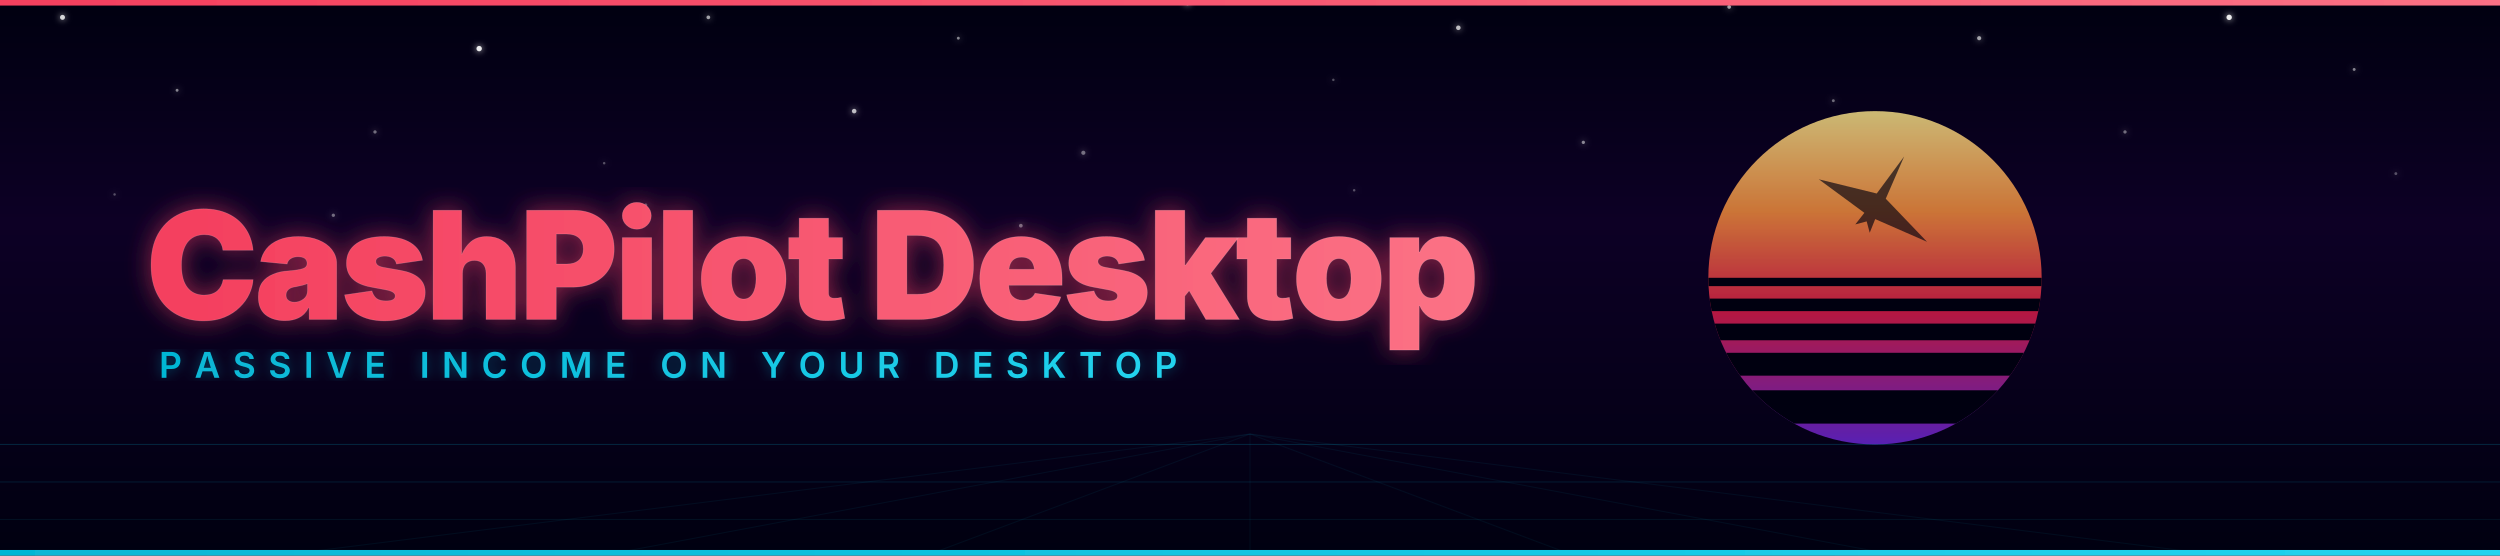
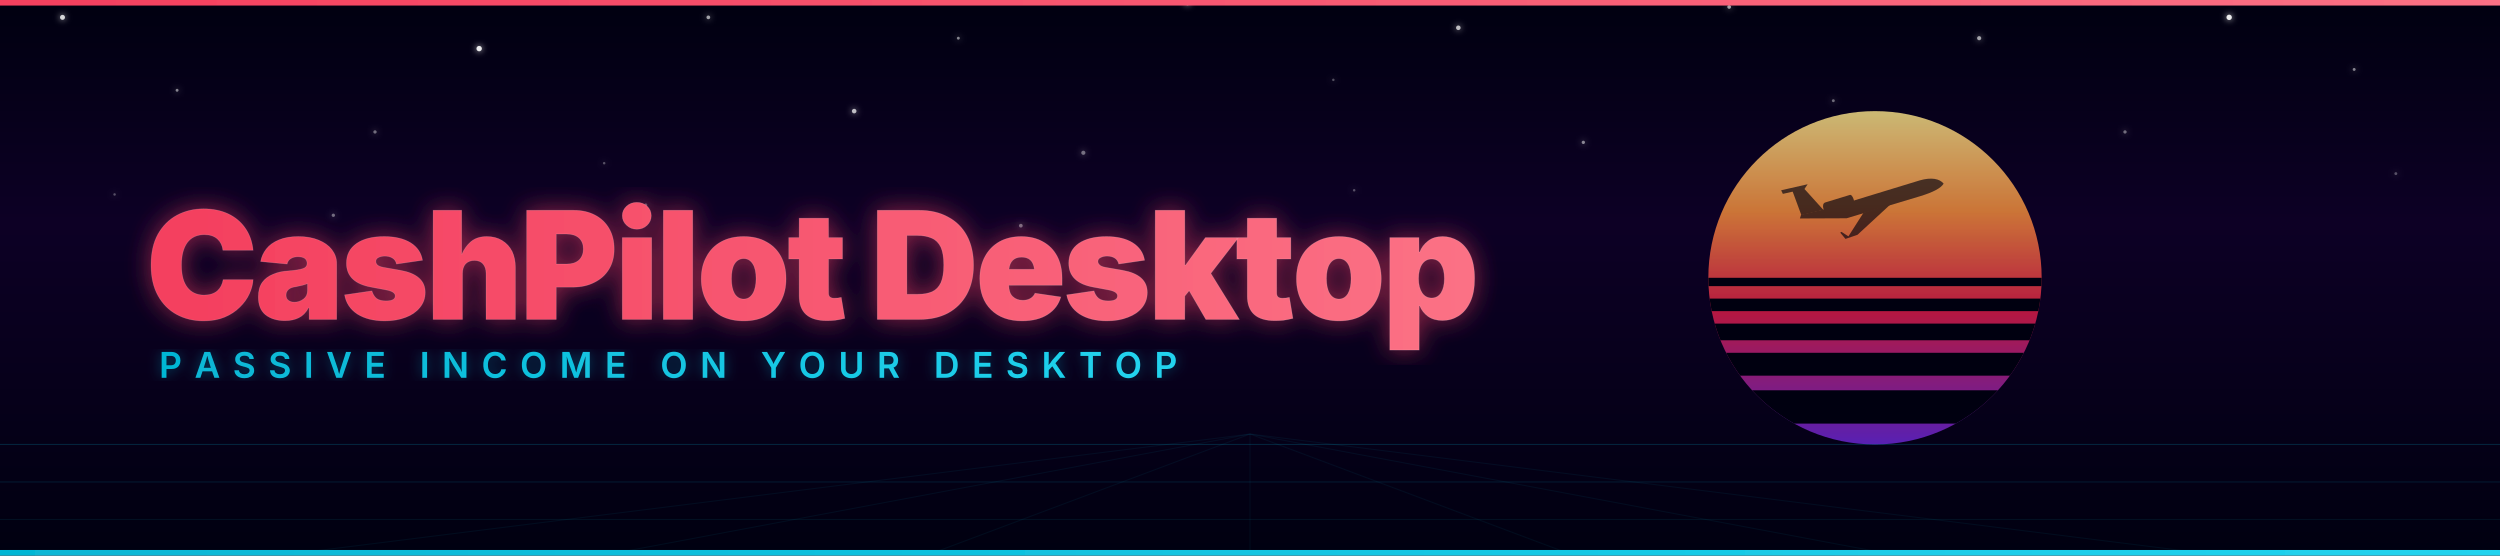
<svg xmlns="http://www.w3.org/2000/svg" viewBox="0 0 900 200" width="900" height="200" role="img" aria-label="CashPilot Desktop">
  <defs>
    <linearGradient id="bg" x1="0%" y1="0%" x2="0%" y2="100%">
      <stop offset="0%" stop-color="#000010" />
      <stop offset="40%" stop-color="#0d0025" />
      <stop offset="100%" stop-color="#000010" />
    </linearGradient>
    <linearGradient id="sun" x1="0%" y1="0%" x2="0%" y2="100%">
      <stop offset="0%" stop-color="#fde68a" />
      <stop offset="30%" stop-color="#fb923c" />
      <stop offset="60%" stop-color="#e11d48" />
      <stop offset="100%" stop-color="#6d28d9" />
    </linearGradient>
    <linearGradient id="pk" x1="0%" y1="0%" x2="100%" y2="0%">
      <stop offset="0%" stop-color="#f43f5e" />
      <stop offset="100%" stop-color="#fb7185" />
    </linearGradient>
    <linearGradient id="cy" x1="0%" y1="0%" x2="100%" y2="0%">
      <stop offset="0%" stop-color="#06b6d4" />
      <stop offset="100%" stop-color="#22d3ee" />
    </linearGradient>
    <filter id="pg">
      <feGaussianBlur stdDeviation="6" result="b" />
      <feFlood flood-color="#f43f5e" flood-opacity="0.5" result="c" />
      <feComposite in="c" in2="b" operator="in" result="g" />
      <feMerge>
        <feMergeNode in="g" />
        <feMergeNode in="SourceGraphic" />
      </feMerge>
    </filter>
    <filter id="cg">
      <feGaussianBlur stdDeviation="3" result="b" />
      <feFlood flood-color="#06b6d4" flood-opacity="0.4" result="c" />
      <feComposite in="c" in2="b" operator="in" result="g" />
      <feMerge>
        <feMergeNode in="g" />
        <feMergeNode in="SourceGraphic" />
      </feMerge>
    </filter>
    <filter id="sg">
      <feGaussianBlur stdDeviation="1.5" result="b" />
      <feMerge>
        <feMergeNode in="b" />
        <feMergeNode in="SourceGraphic" />
      </feMerge>
    </filter>
    <clipPath id="sc">
      <circle cx="900" cy="150" r="80" />
    </clipPath>
  </defs>
  <rect width="900" height="200" fill="url(#bg)" />
  <g transform="translate(0,-12.5) scale(0.75)">
    <g fill="#fff" filter="url(#sg)">
      <circle cx="30" cy="25" r="1.2" opacity="0.8" />
      <circle cx="85" cy="60" r="0.7" opacity="0.5" />
      <circle cx="120" cy="15" r="1" opacity="0.7" />
      <circle cx="180" cy="80" r="0.8" opacity="0.4" />
      <circle cx="230" cy="40" r="1.3" opacity="0.9" />
      <circle cx="290" cy="95" r="0.6" opacity="0.3" />
      <circle cx="340" cy="25" r="0.9" opacity="0.6" />
      <circle cx="410" cy="70" r="1.1" opacity="0.7" />
      <circle cx="460" cy="35" r="0.7" opacity="0.5" />
      <circle cx="520" cy="90" r="1" opacity="0.4" />
      <circle cx="570" cy="18" r="1.2" opacity="0.8" />
      <circle cx="640" cy="55" r="0.6" opacity="0.3" />
      <circle cx="700" cy="30" r="1.1" opacity="0.7" />
      <circle cx="760" cy="85" r="0.8" opacity="0.5" />
      <circle cx="830" cy="20" r="0.9" opacity="0.6" />
      <circle cx="880" cy="65" r="0.7" opacity="0.4" />
      <circle cx="950" cy="35" r="1" opacity="0.6" />
      <circle cx="1020" cy="80" r="0.8" opacity="0.4" />
      <circle cx="1070" cy="25" r="1.3" opacity="0.9" />
      <circle cx="1130" cy="50" r="0.7" opacity="0.5" />
      <circle cx="1180" cy="15" r="1" opacity="0.7" />
      <circle cx="55" cy="110" r="0.6" opacity="0.3" />
      <circle cx="160" cy="120" r="0.8" opacity="0.4" />
      <circle cx="310" cy="115" r="0.7" opacity="0.3" />
      <circle cx="490" cy="125" r="0.9" opacity="0.4" />
      <circle cx="650" cy="108" r="0.6" opacity="0.3" />
      <circle cx="1150" cy="100" r="0.7" opacity="0.3" />
    </g>
    <circle cx="900" cy="150" r="80" fill="url(#sun)" opacity="0.8" />
    <g clip-path="url(#sc)">
      <rect x="815" y="150" width="170" height="4" fill="#000010" />
      <rect x="815" y="160" width="170" height="6" fill="#000010" />
      <rect x="815" y="172" width="170" height="8" fill="#000010" />
      <rect x="815" y="186" width="170" height="11" fill="#000010" />
      <rect x="815" y="204" width="170" height="16" fill="#000010" />
-       <g transform="translate(900,116) rotate(30)">
-         <path d="M0,-28 L2.5,-6 L30,2 L3,5 L4,12 L0,8 L-4,12 L-3,5 L-30,2 L-2.5,-6 Z" fill="#000010" opacity="0.65" />
+       <g id="plane" transform="translate(899,114) rotate(-17) scale(0.95)" fill="#000010" opacity="0.65">
+         <path d="M37,1.2 C35.8,-1.8 32,-3.8 26,-3.9 L-22,-3.9 L-36.5,-4.8 L-37.6,-3.2 L-15,3.6 L24,3.8 C30.5,3.8 35,3 37,1.2 Z" />
+         <path d="M-25,-3.9 L-31.8,-18.4 L-37.2,-18.6 L-36.4,-4.6 Z" />
+         <path d="M-28.8,-18.6 L-42.5,-19.6 L-42.2,-17.6 L-31,-16.8 Z" />
+         <path d="M-10,-7.2 L-23,-7.2 C-25.4,-7.2 -25.4,-1.8 -23,-1.8 L-10,-1.8 C-8.4,-1.8 -8.4,-7.2 -10,-7.2 Z" />
+         <path d="M9,3 L-6,3.4 L-16.8,12.6 L-19.5,9.4 L-20.2,9.6 L-18.6,13.4 L-12.2,13.2 Z" />
      </g>
    </g>
    <g stroke="#06b6d4" stroke-width="0.5">
      <line x1="0" y1="230" x2="1200" y2="230" opacity="0.2" />
      <line x1="0" y1="248" x2="1200" y2="248" opacity="0.14" />
      <line x1="0" y1="266" x2="1200" y2="266" opacity="0.09" />
      <line x1="0" y1="284" x2="1200" y2="284" opacity="0.05" />
      <line x1="600" y1="225" x2="0" y2="300" opacity="0.07" />
      <line x1="600" y1="225" x2="200" y2="300" opacity="0.07" />
      <line x1="600" y1="225" x2="400" y2="300" opacity="0.07" />
      <line x1="600" y1="225" x2="600" y2="300" opacity="0.07" />
      <line x1="600" y1="225" x2="800" y2="300" opacity="0.07" />
      <line x1="600" y1="225" x2="1000" y2="300" opacity="0.07" />
      <line x1="600" y1="225" x2="1200" y2="300" opacity="0.07" />
    </g>
    <path id="ttl" d="M97.7 170.7Q90.5 170.7 84.8 167.6Q79.1 164.5 75.8 158.5Q72.5 152.5 72.5 143.9Q72.5 135.1 75.8 129.1Q79.2 123.1 84.9 120Q90.7 116.9 97.7 116.9Q104.2 116.9 109.3 119.2Q114.5 121.6 117.6 126Q120.8 130.4 121.5 136.8H107Q106.6 133.4 104.4 131.4Q102.1 129.3 98.1 129.3Q92.8 129.3 89.9 133.1Q87.1 137 87.1 143.9Q87.1 151.1 90 154.7Q92.8 158.3 98 158.3Q101.9 158.3 104.3 156.3Q106.6 154.2 107.1 150.9H121.5Q121.3 154.2 119.7 157.7Q118.1 161.2 115.1 164.1Q112.1 167.1 107.8 168.9Q103.5 170.7 97.7 170.7ZM136.8 170.6Q131.1 170.6 127.5 167.8Q124 165 124 159.2Q124 154.9 125.9 152.2Q127.8 149.6 131.1 148.3Q134.3 146.9 138.4 146.7Q143.3 146.3 145.4 145.6Q147.4 144.9 147.4 143.2V143.1Q147.4 141.6 146.3 140.7Q145.1 139.9 143 139.9Q141 139.9 139.6 140.8Q138.2 141.6 137.8 143.4L125.1 142.2Q125.7 138.9 127.8 136.2Q130 133.4 133.9 131.8Q137.7 130.2 143.2 130.2Q148.8 130.2 152.9 131.9Q157.1 133.6 159.3 136.5Q161.6 139.5 161.6 143.1V170H148.4V164.4H148.1Q146.3 167.8 143.4 169.2Q140.6 170.6 136.8 170.6ZM141.3 161.7Q143.7 161.7 145.7 160.2Q147.6 158.8 147.6 156.1V152.8Q145.4 153.7 142 154.3Q139.5 154.6 138.4 155.7Q137.3 156.8 137.3 158.3Q137.3 160 138.4 160.8Q139.5 161.7 141.3 161.7ZM184.7 170.7Q176.7 170.7 171.5 167.4Q166.4 164 165.4 158.2L178.5 156.3Q179.2 158.6 180.7 159.9Q182.3 161.1 185.3 161.1Q189.7 161.1 189.7 158.7Q189.7 156.6 185.2 155.8L178.3 154.5Q166.3 152.4 166.3 143Q166.3 136.9 171.2 133.5Q176 130.2 184.4 130.2Q192.2 130.2 197.1 133.2Q201.9 136.2 202.8 141.6L190.3 143.4Q189.9 141.4 188.3 140.5Q186.8 139.6 184.7 139.6Q182.9 139.6 181.6 140.3Q180.4 140.9 180.4 142.2Q180.4 143 181.1 143.8Q181.9 144.6 184.1 145L192.1 146.4Q204.1 148.5 204.1 157Q204.1 161.2 201.5 164.3Q199 167.4 194.7 169Q190.3 170.7 184.7 170.7ZM222 147.9V170H207.9V117.6H221.6V138.9Q223.2 135.1 226 132.7Q228.9 130.2 233.7 130.2Q237.9 130.2 241 132.1Q244.1 134 245.8 137.3Q247.4 140.7 247.4 145V170H233.3V147.9Q233.3 145 231.8 143.3Q230.4 141.7 227.7 141.7Q225.1 141.7 223.5 143.3Q222 145 222 147.9ZM252.8 170V117.6H275.4Q281.2 117.6 285.6 119.9Q290 122.2 292.4 126.4Q294.8 130.6 294.8 136.2Q294.8 141.8 292.3 145.9Q289.8 150 285.3 152.2Q280.9 154.5 274.9 154.5H267V170ZM267 143.4H272Q275.8 143.4 277.9 141.5Q280 139.5 280 136.2Q280 132.8 277.9 130.9Q275.8 129 272 129H267ZM298.7 170V130.7H312.8V170ZM305.7 126.7Q302.8 126.7 300.8 124.8Q298.7 122.9 298.7 120.2Q298.7 117.5 300.8 115.6Q302.8 113.8 305.7 113.8Q308.6 113.8 310.6 115.6Q312.6 117.5 312.6 120.2Q312.6 122.9 310.6 124.8Q308.6 126.7 305.7 126.7ZM332.5 117.6V170H318.4V117.6ZM357 170.7Q350.6 170.7 346 168.2Q341.5 165.6 339.1 161.1Q336.6 156.5 336.6 150.5Q336.6 144.4 339.1 139.9Q341.5 135.3 346 132.8Q350.6 130.2 357 130.2Q363.4 130.2 367.9 132.8Q372.5 135.3 374.9 139.9Q377.3 144.4 377.3 150.5Q377.3 156.5 374.9 161.1Q372.5 165.6 367.9 168.2Q363.4 170.7 357 170.7ZM357 160.2Q359.7 160.2 361.3 157.6Q362.9 155 362.9 150.4Q362.9 145.7 361.3 143.3Q359.7 140.8 357 140.8Q354.2 140.8 352.6 143.3Q351.1 145.7 351.1 150.4Q351.1 155 352.6 157.6Q354.2 160.2 357 160.2ZM404.4 130.7V141H397.7V157.4Q397.7 159.8 400.4 159.8Q401 159.8 402.2 159.7Q403.4 159.5 403.8 159.4L405.5 169.5Q403.1 170.1 400.9 170.4Q398.8 170.6 396.9 170.6Q383.6 170.6 383.6 158.7V141H378.6V130.7H383.6V121.4H397.7V130.7ZM441.3 170H421.1V117.6H441.1Q449.2 117.6 455 120.8Q460.9 123.9 464.1 129.8Q467.3 135.7 467.3 143.9Q467.3 152 464.1 157.9Q460.9 163.7 455.1 166.9Q449.3 170 441.3 170ZM435.3 157.9H440.7Q444.6 157.9 447.4 156.7Q450.2 155.4 451.6 152.4Q453 149.3 453 143.9Q453 138.4 451.6 135.3Q450.1 132.2 447.3 131Q444.4 129.7 440.3 129.7H435.3ZM490.6 170.7Q481.1 170.7 475.7 165.3Q470.3 160 470.3 150.5Q470.3 144.4 472.8 139.8Q475.2 135.3 479.7 132.7Q484.2 130.2 490.2 130.2Q496.2 130.2 500.6 132.7Q505 135.1 507.4 139.6Q509.8 144.1 509.8 150.4V153.6H484.2Q484.3 157.3 486.1 159Q488 160.8 490.9 160.8Q493.1 160.8 494.6 159.9Q496.1 159 496.8 157.4L509.2 159.2Q507.7 164.5 502.9 167.6Q498.1 170.7 490.6 170.7ZM484.3 145.9H496.5Q495.8 140.1 490.4 140.1Q485 140.1 484.3 145.9ZM531.3 170.7Q523.3 170.7 518.2 167.4Q513.1 164 512 158.2L525.1 156.3Q525.8 158.6 527.4 159.9Q529 161.1 532 161.1Q536.4 161.1 536.4 158.7Q536.4 156.6 531.9 155.8L524.9 154.5Q513 152.4 513 143Q513 136.9 517.8 133.5Q522.7 130.2 531.1 130.2Q538.9 130.2 543.7 133.2Q548.5 136.2 549.4 141.6L537 143.4Q536.5 141.4 535 140.5Q533.5 139.6 531.4 139.6Q529.6 139.6 528.3 140.3Q527 140.9 527 142.2Q527 143 527.8 143.8Q528.5 144.6 530.7 145L538.8 146.4Q550.7 148.5 550.7 157Q550.7 161.2 548.2 164.3Q545.7 167.4 541.3 169Q537 170.7 531.3 170.7ZM554.5 170V117.6H568.7V143.9H569.1L578.6 130.7H594.5L581.2 147.9L594.9 170H578.8L570.8 156.2L568.7 158.8V170ZM619.6 130.7V141H612.8V157.4Q612.8 159.8 615.5 159.8Q616.1 159.8 617.3 159.7Q618.5 159.5 618.9 159.4L620.6 169.5Q618.2 170.1 616.1 170.4Q613.9 170.6 612 170.6Q598.7 170.6 598.7 158.7V141H593.7V130.7H598.7V121.4H612.8V130.7ZM642.7 170.7Q636.3 170.7 631.7 168.2Q627.1 165.6 624.7 161.1Q622.3 156.5 622.3 150.5Q622.3 144.4 624.7 139.9Q627.1 135.3 631.7 132.8Q636.3 130.2 642.7 130.2Q649.1 130.2 653.6 132.8Q658.1 135.3 660.5 139.9Q663 144.4 663 150.5Q663 156.5 660.5 161.1Q658.1 165.6 653.6 168.2Q649.1 170.7 642.7 170.7ZM642.7 160.2Q645.4 160.2 647 157.6Q648.5 155 648.5 150.4Q648.5 145.7 647 143.3Q645.4 140.8 642.7 140.8Q639.9 140.8 638.3 143.3Q636.7 145.7 636.7 150.4Q636.7 155 638.3 157.6Q639.9 160.2 642.7 160.2ZM667.1 184.7V130.7H681.1V137.6H681.5Q682.6 134.6 685.4 132.4Q688.1 130.2 692.5 130.2Q696.4 130.2 699.9 132.3Q703.4 134.4 705.6 138.8Q707.8 143.3 707.8 150.4Q707.8 157.2 705.7 161.6Q703.6 166.1 700.1 168.3Q696.6 170.5 692.4 170.5Q688.2 170.5 685.4 168.5Q682.7 166.5 681.5 163.5H681.2V184.7ZM687.2 159.7Q690.1 159.7 691.7 157.2Q693.3 154.7 693.3 150.4Q693.3 146 691.7 143.5Q690.1 141 687.2 141Q684.3 141 682.6 143.5Q680.9 146 680.9 150.4Q680.9 154.6 682.6 157.2Q684.3 159.7 687.2 159.7Z" fill="url(#pk)" filter="url(#pg)" />
    <use href="#ttl" fill="none" stroke="#fff" stroke-width="0.3" opacity="0.2" />
    <path d="M77.6 198V185.6H82.3Q83.7 185.6 84.7 186.2Q85.6 186.7 86.1 187.6Q86.6 188.5 86.6 189.7Q86.6 190.9 86.1 191.8Q85.6 192.8 84.6 193.3Q83.7 193.8 82.2 193.8H79.9V198ZM79.9 192H81.9Q83.2 192 83.8 191.4Q84.4 190.7 84.4 189.7Q84.4 188.7 83.8 188.1Q83.2 187.5 81.9 187.5H79.9ZM93.8 198 98.1 185.6H100.9L105.3 198H102.9L101.8 194.9H97.2L96.2 198ZM97.8 193.2H101.2L100.7 191.6Q100.4 190.7 100.1 189.7Q99.8 188.6 99.5 187.4Q99.1 188.7 98.9 189.7Q98.6 190.8 98.3 191.6ZM117.3 198.2Q115.2 198.2 113.9 197.2Q112.6 196.2 112.5 194.4H114.7Q114.8 195.3 115.5 195.8Q116.3 196.3 117.3 196.3Q118.4 196.3 119.1 195.8Q119.8 195.3 119.8 194.5Q119.8 193.8 119.2 193.4Q118.6 193.1 117.6 192.8L116.1 192.4Q114.6 192 113.7 191.2Q112.9 190.4 112.9 189.1Q112.9 188 113.5 187.2Q114 186.4 115.1 185.9Q116.1 185.5 117.4 185.5Q118.7 185.5 119.7 185.9Q120.7 186.4 121.2 187.2Q121.8 188 121.8 189H119.7Q119.6 188.2 119 187.8Q118.3 187.4 117.3 187.4Q116.3 187.4 115.7 187.8Q115.1 188.3 115.1 189Q115.1 189.5 115.4 189.8Q115.7 190.2 116.2 190.4Q116.7 190.6 117.2 190.7L118.4 191Q119.3 191.2 120.1 191.6Q120.9 192 121.5 192.7Q122 193.5 122 194.5Q122 195.6 121.4 196.4Q120.9 197.3 119.8 197.7Q118.8 198.2 117.3 198.2ZM134.4 198.2Q132.2 198.2 130.9 197.2Q129.7 196.2 129.6 194.4H131.8Q131.8 195.3 132.6 195.8Q133.3 196.3 134.4 196.3Q135.5 196.3 136.1 195.8Q136.8 195.3 136.8 194.5Q136.8 193.8 136.2 193.4Q135.6 193.1 134.6 192.8L133.2 192.4Q131.7 192 130.8 191.2Q129.9 190.4 129.9 189.1Q129.9 188 130.5 187.2Q131.1 186.4 132.1 185.9Q133.1 185.5 134.4 185.5Q135.8 185.5 136.7 185.9Q137.7 186.4 138.3 187.2Q138.9 188 138.9 189H136.7Q136.7 188.2 136 187.8Q135.4 187.4 134.4 187.4Q133.4 187.4 132.8 187.8Q132.2 188.3 132.2 189Q132.2 189.5 132.5 189.8Q132.8 190.2 133.3 190.4Q133.8 190.6 134.3 190.7L135.4 191Q136.3 191.2 137.2 191.6Q138 192 138.5 192.7Q139.1 193.5 139.1 194.5Q139.1 195.6 138.5 196.4Q137.9 197.3 136.9 197.7Q135.9 198.2 134.4 198.2ZM149.3 185.6V198H147.1V185.6ZM161.4 198 157 185.6H159.4L161.6 192.1Q161.9 192.9 162.2 193.9Q162.4 195 162.8 196.2Q163.4 193.7 164 192.1L166.1 185.6H168.5L164.2 198ZM176.2 198V185.6H184.2V187.5H178.4V190.8H183.8V192.7H178.4V196.1H184.2V198ZM205 185.6V198H202.7V185.6ZM213.4 198V185.6H216L220.2 192.4Q220.6 193 221 193.7Q221.3 194.4 221.7 195.3Q221.7 194.4 221.6 193.6Q221.6 192.7 221.6 192.1V185.6H223.9V198H221.4L217.5 191.9Q217.2 191.4 216.9 190.8Q216.6 190.3 216.3 189.7Q216 189.1 215.5 188.3Q215.6 189.5 215.7 190.4Q215.7 191.3 215.7 191.9V198ZM237.6 198.2Q236 198.2 234.7 197.4Q233.4 196.7 232.7 195.2Q232 193.8 232 191.8Q232 189.8 232.7 188.4Q233.5 187 234.7 186.2Q236 185.5 237.6 185.5Q239 185.5 240.1 186Q241.2 186.5 241.9 187.4Q242.6 188.4 242.8 189.7H240.6Q240.4 188.7 239.6 188.1Q238.8 187.4 237.7 187.4Q236.1 187.4 235.2 188.6Q234.2 189.7 234.2 191.8Q234.2 194 235.2 195.1Q236.1 196.2 237.7 196.2Q238.8 196.2 239.6 195.6Q240.4 195 240.6 193.9H242.8Q242.7 195.1 242 196Q241.3 197 240.2 197.6Q239.1 198.2 237.6 198.2ZM256.2 198.2Q254.6 198.2 253.3 197.4Q252 196.7 251.2 195.2Q250.5 193.8 250.5 191.8Q250.5 189.8 251.2 188.4Q252 187 253.3 186.2Q254.6 185.5 256.2 185.5Q257.8 185.5 259.1 186.2Q260.4 187 261.1 188.4Q261.8 189.8 261.8 191.8Q261.8 193.8 261.1 195.2Q260.4 196.7 259.1 197.4Q257.8 198.2 256.2 198.2ZM256.2 196.2Q257.7 196.2 258.7 195.1Q259.6 193.9 259.6 191.8Q259.6 189.7 258.7 188.6Q257.7 187.4 256.2 187.4Q254.7 187.4 253.7 188.6Q252.7 189.7 252.7 191.8Q252.7 193.9 253.7 195.1Q254.7 196.2 256.2 196.2ZM269.9 198V185.6H273.3L275.6 192Q275.8 192.4 275.9 193Q276.1 193.6 276.2 194.2Q276.4 194.9 276.6 195.5Q276.7 194.9 276.9 194.2Q277 193.6 277.2 193Q277.4 192.4 277.5 192L279.8 185.6H283.1V198H280.9V191.8Q280.9 191.3 280.9 190.6Q281 189.9 281 189.2Q281 188.4 281 187.6Q280.8 188.4 280.6 189.2Q280.3 190 280.1 190.7Q279.9 191.3 279.8 191.8L277.5 198H275.6L273.3 191.8Q273.1 191.4 272.9 190.7Q272.7 190.1 272.5 189.3Q272.3 188.5 272 187.7Q272.1 188.4 272.1 189.2Q272.1 189.9 272.1 190.6Q272.1 191.3 272.1 191.8V198ZM291.6 198V185.6H299.7V187.5H293.8V190.8H299.2V192.7H293.8V196.1H299.7V198ZM323.5 198.2Q321.9 198.2 320.6 197.4Q319.3 196.7 318.6 195.2Q317.8 193.8 317.8 191.8Q317.8 189.8 318.6 188.4Q319.3 187 320.6 186.2Q321.9 185.5 323.5 185.5Q325.1 185.5 326.4 186.2Q327.7 187 328.4 188.4Q329.2 189.8 329.2 191.8Q329.2 193.8 328.4 195.2Q327.7 196.7 326.4 197.4Q325.1 198.2 323.5 198.2ZM323.5 196.2Q325 196.2 326 195.1Q326.9 193.9 326.9 191.8Q326.9 189.7 326 188.6Q325 187.4 323.5 187.4Q322 187.4 321 188.6Q320 189.7 320 191.8Q320 193.9 321 195.1Q322 196.2 323.5 196.2ZM337.3 198V185.6H339.8L344.1 192.4Q344.4 193 344.8 193.7Q345.2 194.4 345.6 195.3Q345.5 194.4 345.5 193.6Q345.4 192.7 345.4 192.1V185.6H347.7V198H345.2L341.3 191.9Q341 191.4 340.7 190.8Q340.4 190.3 340.1 189.7Q339.8 189.1 339.4 188.3Q339.4 189.5 339.5 190.4Q339.5 191.3 339.5 191.9V198ZM370.2 198V193.2L365.6 185.6H368.2L370.4 189.5Q370.7 190 370.9 190.4Q371.1 190.8 371.3 191.4Q371.5 190.8 371.7 190.4Q371.9 190 372.2 189.5L374.4 185.6H376.9L372.4 193.2V198ZM389.9 198.2Q388.3 198.2 387 197.4Q385.7 196.7 384.9 195.2Q384.2 193.8 384.2 191.8Q384.2 189.8 384.9 188.4Q385.7 187 387 186.2Q388.3 185.5 389.9 185.5Q391.5 185.5 392.8 186.2Q394.1 187 394.8 188.4Q395.6 189.8 395.6 191.8Q395.6 193.8 394.8 195.2Q394.1 196.7 392.8 197.4Q391.5 198.2 389.9 198.2ZM389.9 196.2Q391.4 196.2 392.4 195.1Q393.3 193.9 393.3 191.8Q393.3 189.7 392.4 188.6Q391.4 187.4 389.9 187.4Q388.4 187.4 387.4 188.6Q386.4 189.7 386.4 191.8Q386.4 193.9 387.4 195.1Q388.4 196.2 389.9 196.2ZM408.7 198.2Q407.2 198.2 406 197.6Q404.9 197 404.3 196Q403.7 195 403.7 193.7V185.6H405.9V193.5Q405.9 194.7 406.6 195.4Q407.4 196.2 408.7 196.2Q409.9 196.2 410.7 195.4Q411.5 194.7 411.5 193.5V185.6H413.7V193.7Q413.7 195 413.1 196Q412.4 197 411.3 197.6Q410.2 198.2 408.7 198.2ZM422.2 198V185.6H426.8Q428.9 185.6 430 186.7Q431.1 187.8 431.1 189.6Q431.1 190.8 430.6 191.7Q430 192.7 428.9 193.1L431.6 198H429.1L426.7 193.5H424.4V198ZM424.4 191.6H426.5Q427.7 191.6 428.3 191.1Q428.9 190.6 428.9 189.6Q428.9 188.6 428.3 188Q427.7 187.5 426.4 187.5H424.4ZM453.7 198H449.5V185.6H453.8Q455.6 185.6 457 186.4Q458.3 187.1 459 188.5Q459.7 189.9 459.7 191.8Q459.7 193.7 459 195.1Q458.3 196.5 456.9 197.3Q455.6 198 453.7 198ZM451.8 196.1H453.6Q457.5 196.1 457.5 191.8Q457.5 187.5 453.7 187.5H451.8ZM467.8 198V185.6H475.8V187.5H470V190.8H475.4V192.7H470V196.1H475.9V198ZM488.4 198.2Q486.3 198.2 485 197.2Q483.7 196.2 483.6 194.4H485.8Q485.9 195.3 486.6 195.8Q487.4 196.3 488.4 196.3Q489.5 196.3 490.2 195.8Q490.9 195.3 490.9 194.5Q490.9 193.8 490.3 193.4Q489.7 193.1 488.7 192.8L487.3 192.4Q485.7 192 484.9 191.2Q484 190.4 484 189.1Q484 188 484.6 187.2Q485.2 186.4 486.2 185.9Q487.2 185.5 488.5 185.5Q489.8 185.5 490.8 185.9Q491.8 186.4 492.4 187.2Q492.9 188 493 189H490.8Q490.7 188.2 490.1 187.8Q489.5 187.4 488.5 187.4Q487.4 187.4 486.8 187.8Q486.2 188.3 486.2 189Q486.2 189.5 486.5 189.8Q486.9 190.2 487.4 190.4Q487.8 190.6 488.3 190.7L489.5 191Q490.4 191.2 491.2 191.6Q492.1 192 492.6 192.7Q493.1 193.5 493.1 194.5Q493.1 195.6 492.6 196.4Q492 197.3 491 197.7Q489.9 198.2 488.4 198.2ZM501.2 198V185.6H503.4V189.3L503.3 191.9Q503.8 191.3 504.3 190.7Q504.7 190 505.3 189.3L508.6 185.6H511.3L506.6 191L511.4 198H508.8L505.1 192.5L503.4 194.3V198ZM518.6 187.5V185.6H528.4V187.5H524.6V198H522.4V187.5ZM541.6 198.2Q540 198.2 538.7 197.4Q537.4 196.7 536.7 195.2Q535.9 193.8 535.9 191.8Q535.9 189.8 536.7 188.4Q537.4 187 538.7 186.2Q540 185.5 541.6 185.5Q543.3 185.5 544.5 186.2Q545.8 187 546.6 188.4Q547.3 189.8 547.3 191.8Q547.3 193.8 546.6 195.2Q545.8 196.7 544.5 197.4Q543.3 198.2 541.6 198.2ZM541.6 196.2Q543.1 196.2 544.1 195.1Q545.1 193.9 545.1 191.8Q545.1 189.7 544.1 188.6Q543.1 187.4 541.6 187.4Q540.1 187.4 539.1 188.6Q538.2 189.7 538.2 191.8Q538.2 193.9 539.1 195.1Q540.1 196.2 541.6 196.2ZM555.4 198V185.6H560Q561.4 185.6 562.4 186.2Q563.4 186.7 563.9 187.6Q564.4 188.5 564.4 189.7Q564.4 190.9 563.9 191.8Q563.4 192.8 562.4 193.3Q561.4 193.8 560 193.8H557.6V198ZM557.6 192H559.7Q561 192 561.5 191.4Q562.1 190.7 562.1 189.7Q562.1 188.7 561.5 188.1Q561 187.5 559.7 187.5H557.6Z" fill="url(#cy)" filter="url(#cg)" />
  </g>
  <rect x="0" y="0" width="900" height="2" fill="url(#pk)" filter="url(#pg)" />
  <rect x="0" y="198" width="900" height="2" fill="url(#cy)" filter="url(#cg)" />
</svg>
